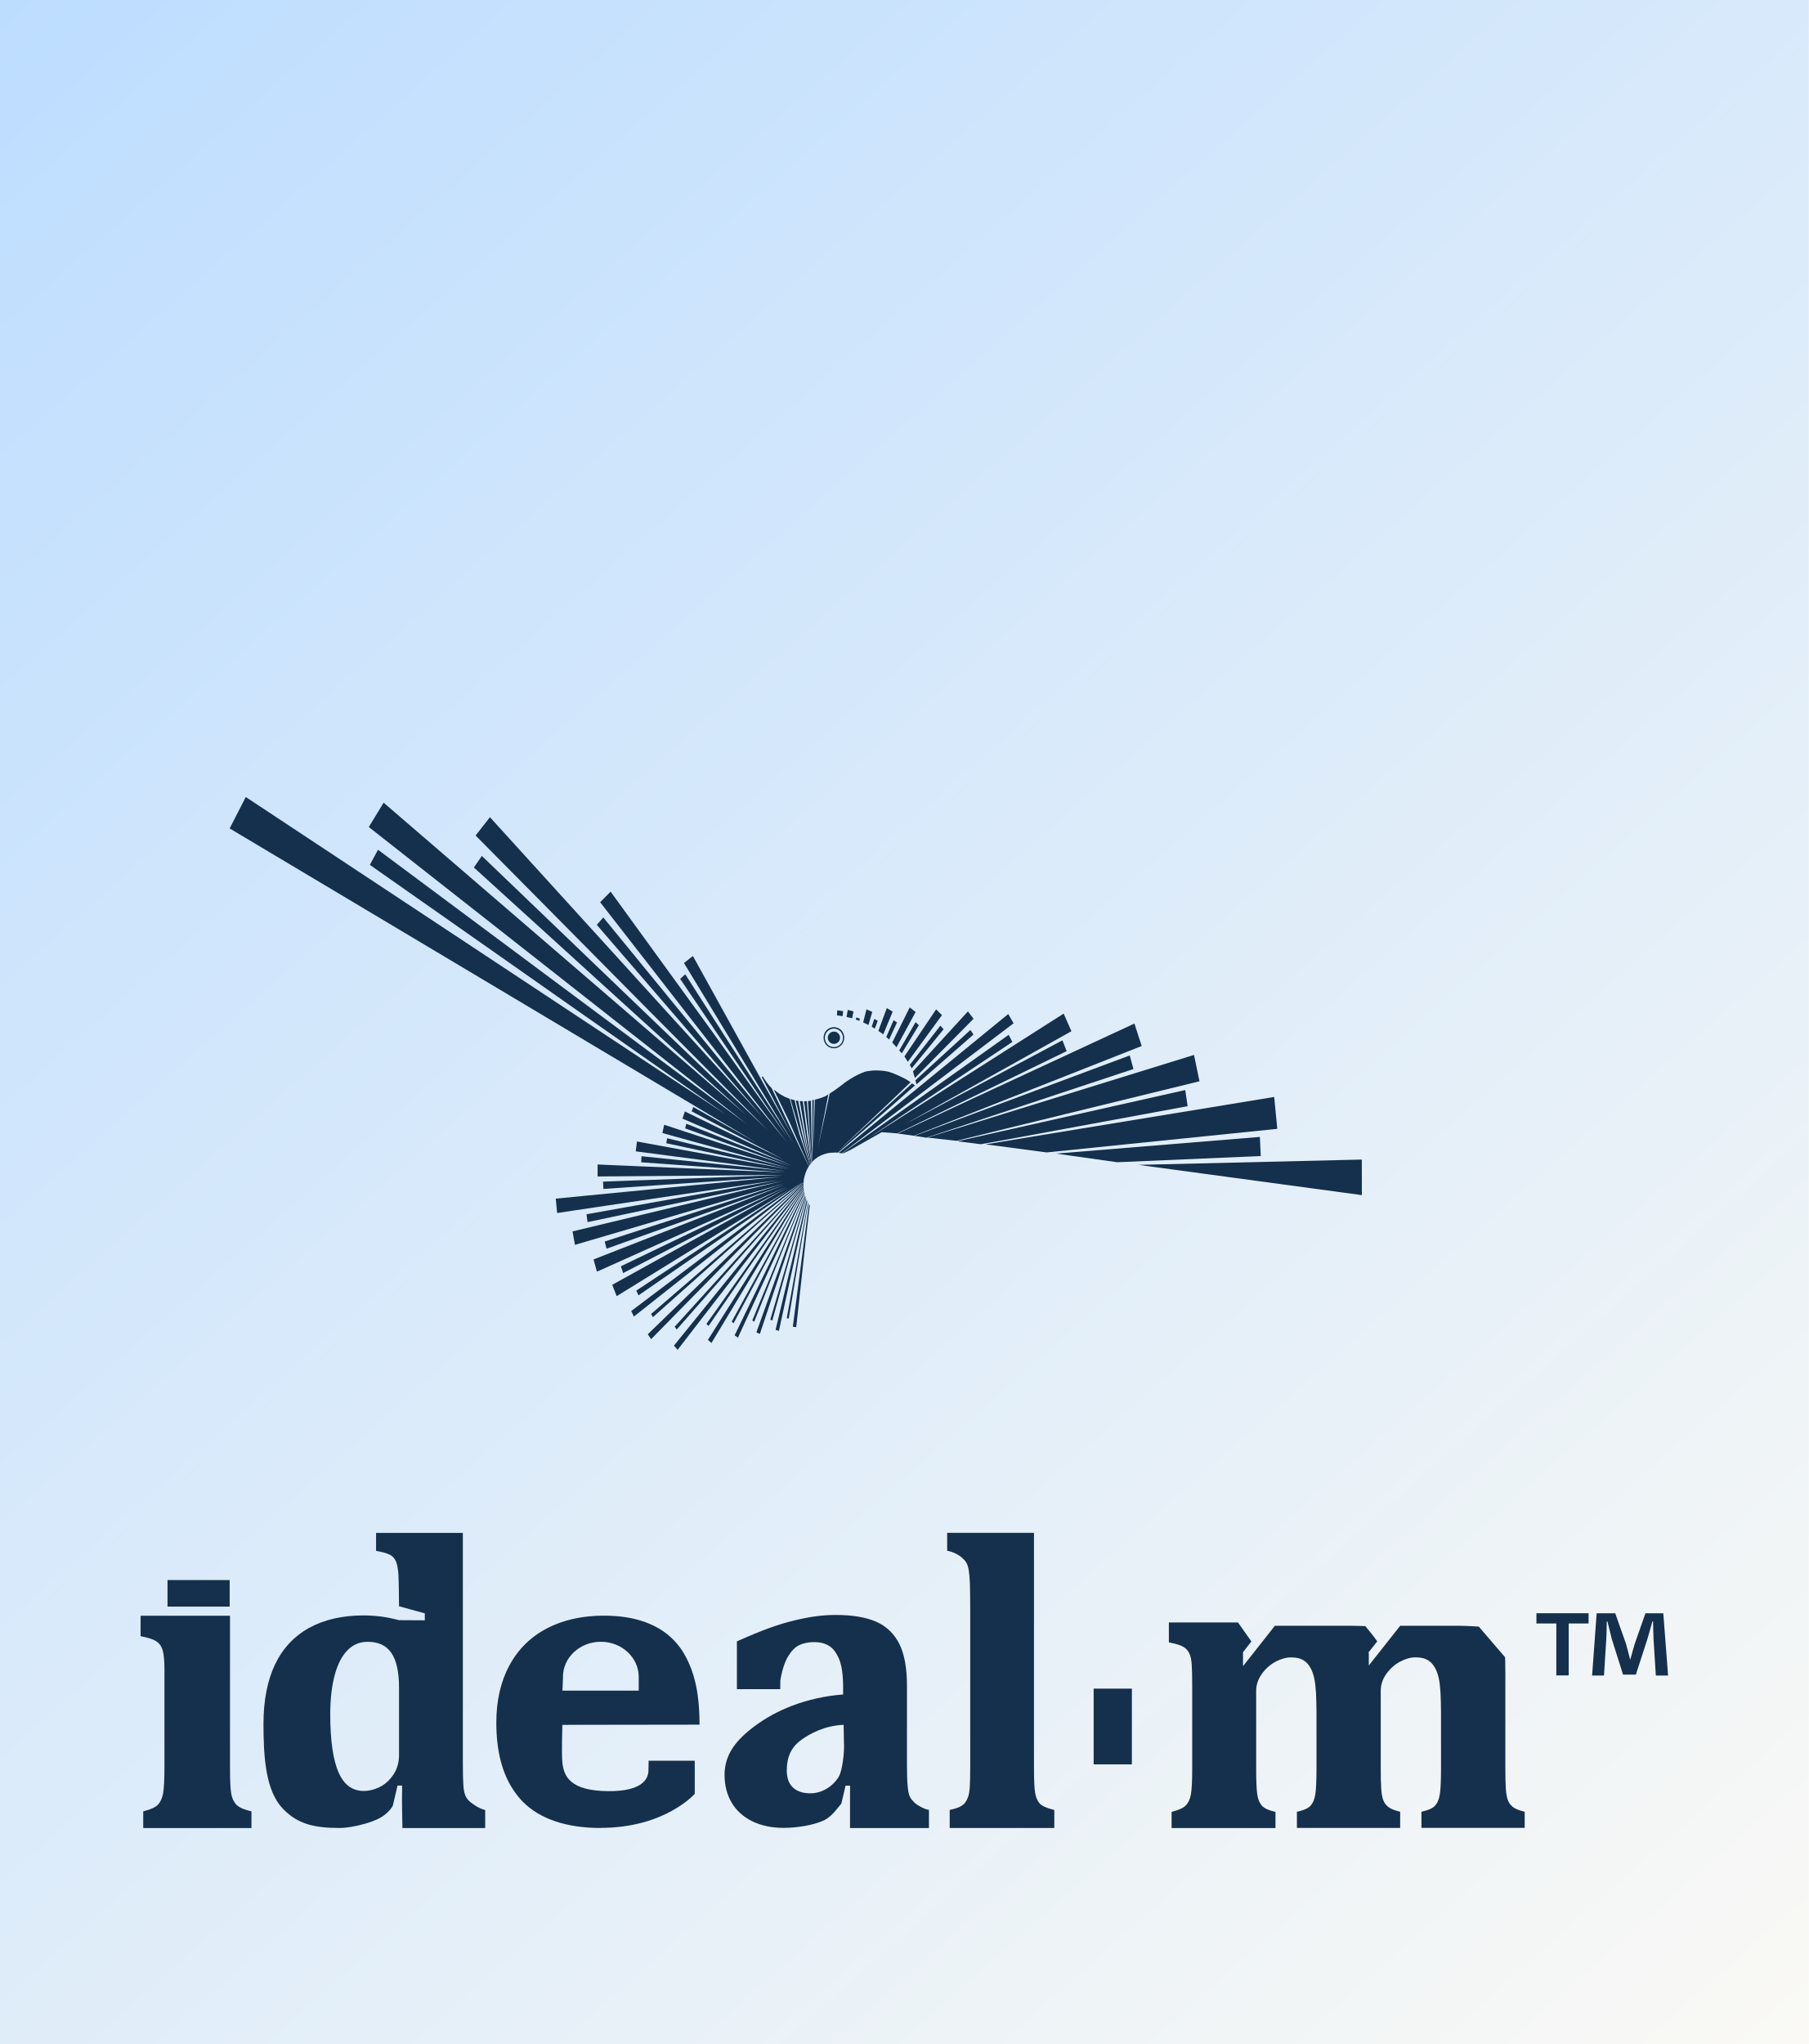
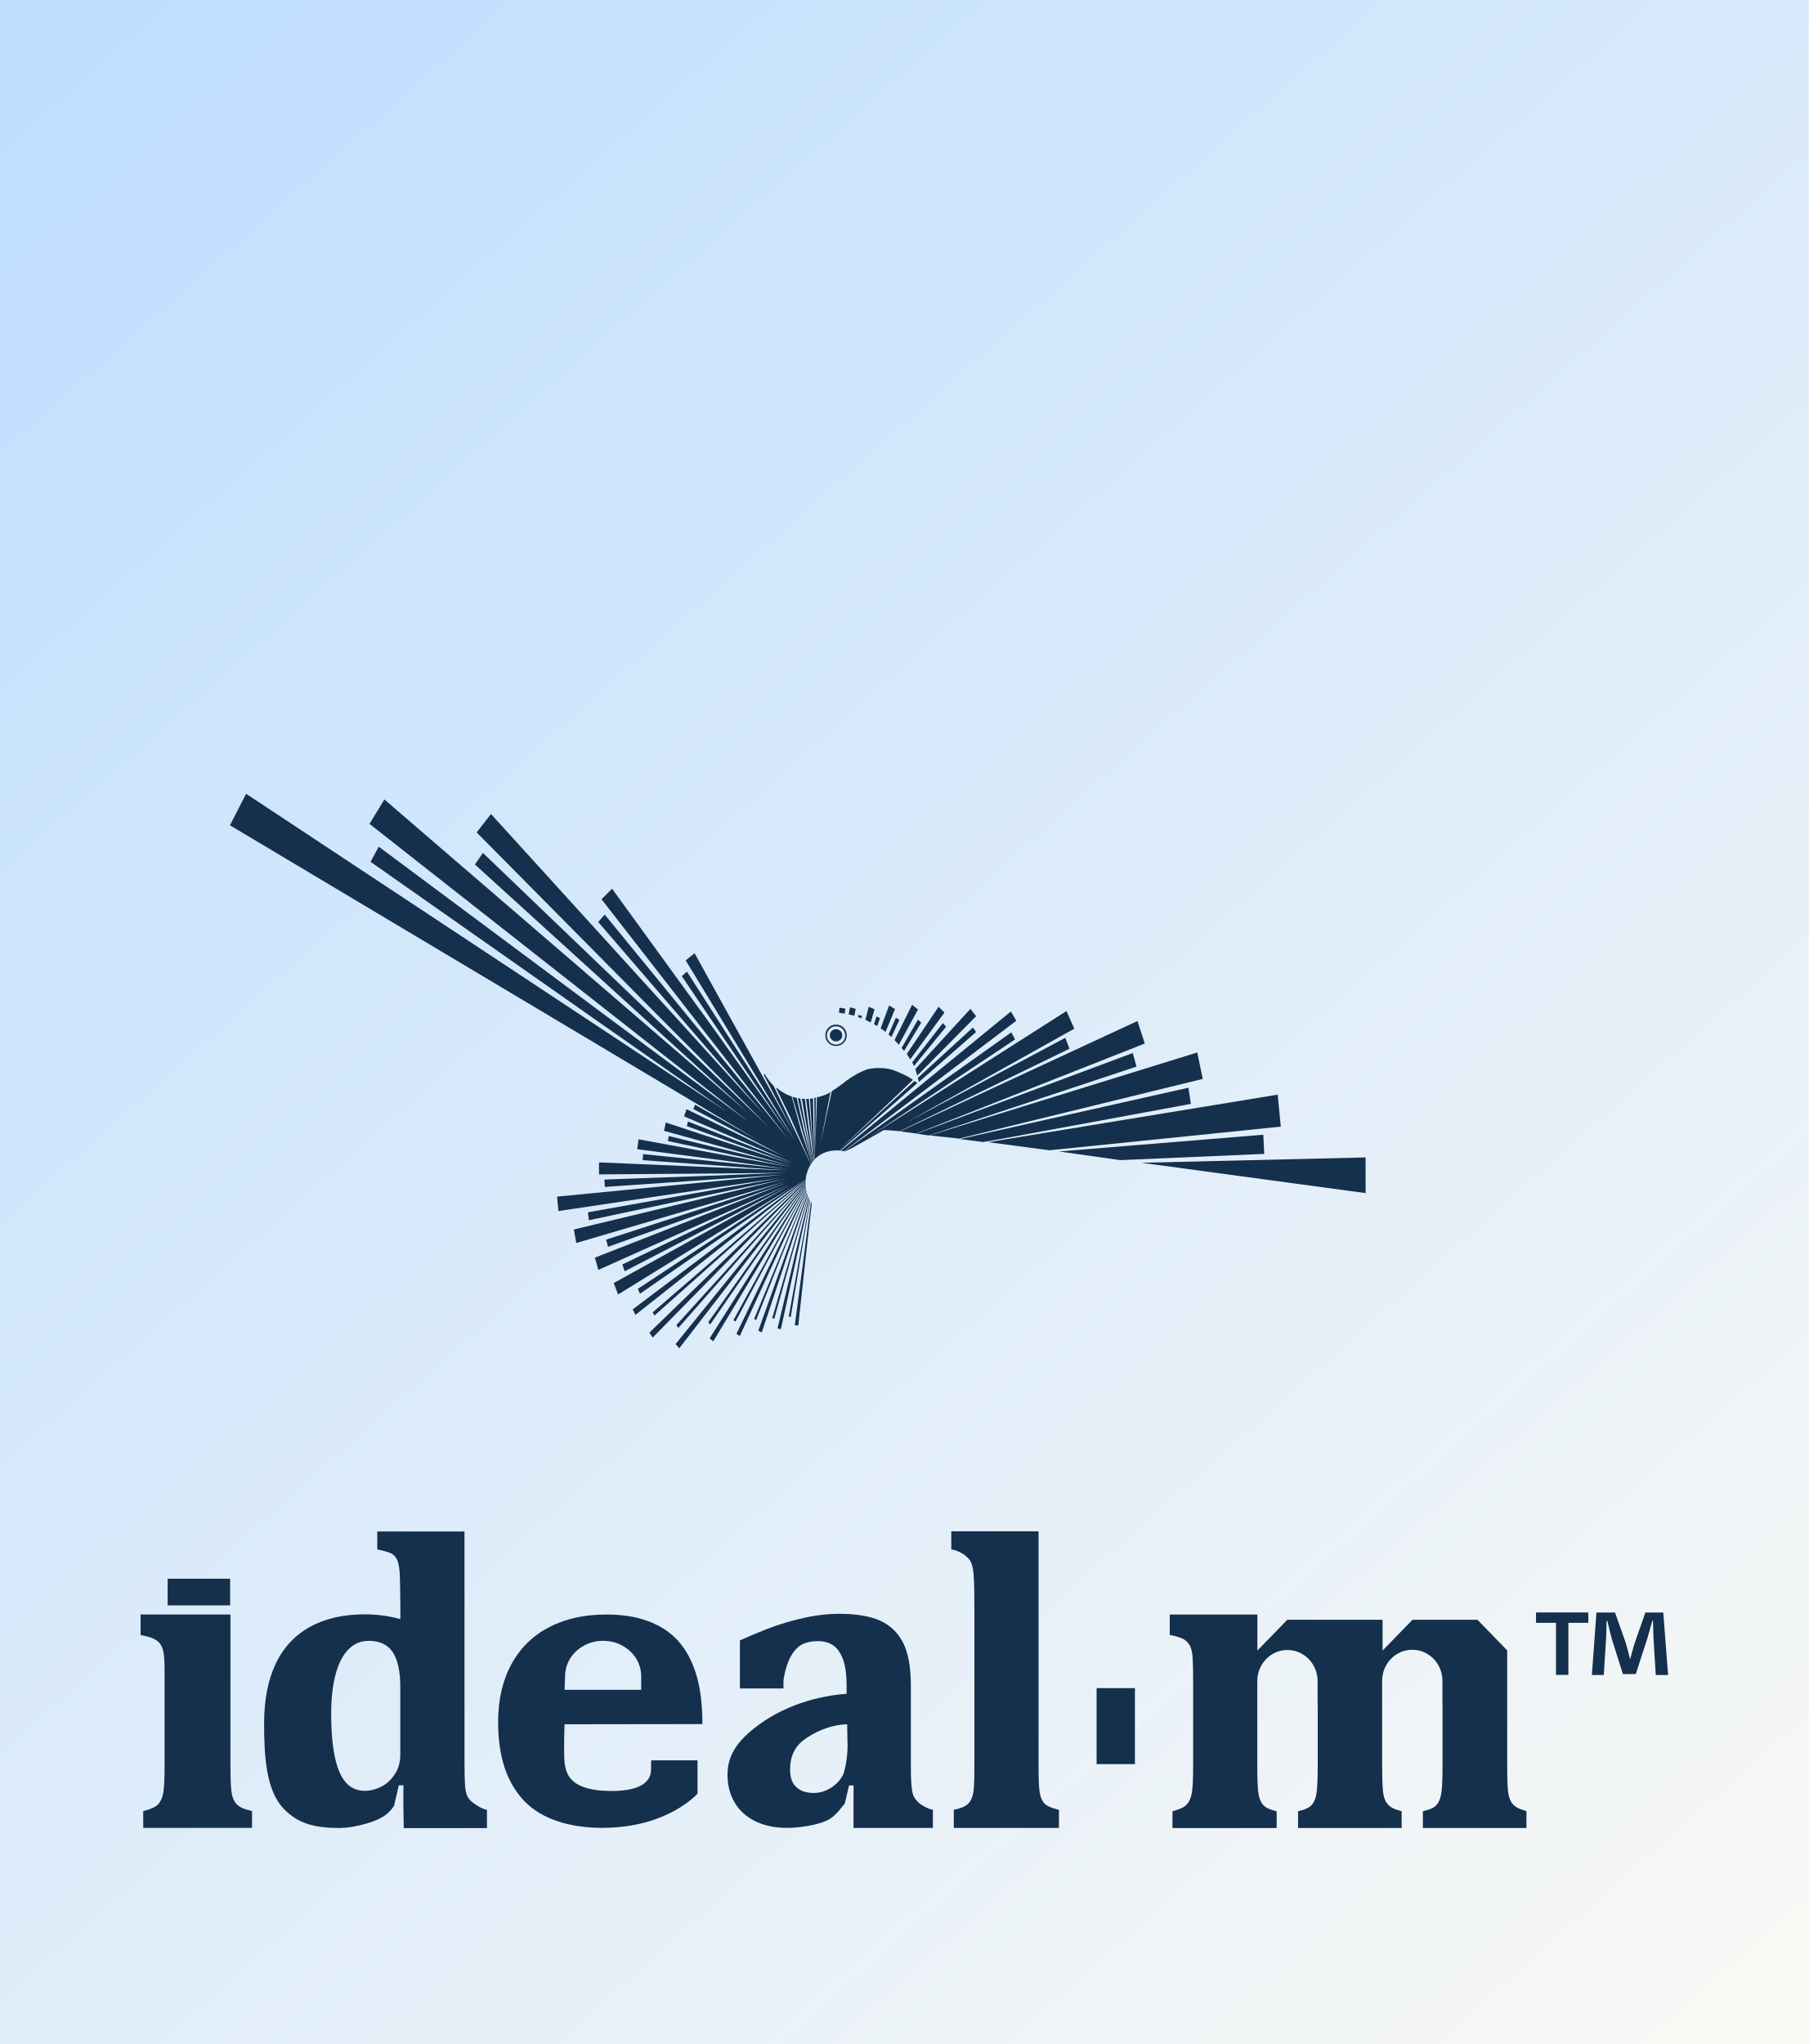
<svg xmlns="http://www.w3.org/2000/svg" id="Layer_2" data-name="Layer 2" viewBox="-13.02 -60 167.5 189.24">
  <defs>
    <linearGradient id="placa" gradientUnits="userSpaceOnUse" x1="-13.02" y1="-60" x2="154.48" y2="129.24">
      <stop offset="0" stop-color="#BDDDFF" />
      <stop offset="1" stop-color="#FAF9F5" />
    </linearGradient>
  </defs>
  <g id="Layer_1-2" data-name="Layer 1">
    <rect x="-13.02" y="-60" width="167.5" height="189.24" fill="url(#placa)" />
-     <g id="monograma-217" transform="translate(0 13.79) scale(0.43479)">
+     <g id="monograma-237" transform="translate(0 13.49) scale(0.43613)">
      <g>
+         <g>
+           <path d="M147.66,49c-1.28,0-2.27.99-2.27,2.27s1.01,2.27,2.27,2.27,2.27-.99,2.27-2.27-.99-2.27-2.27-2.27ZM147.66,53.25c-1.09,0-1.95-.87-1.95-1.95s.87-1.95,1.95-1.95,1.95.87,1.95,1.95-.87,1.95-1.95,1.95Z" fill="#14304c" />
+           <ellipse cx="147.66" cy="51.27" rx="1.32" ry="1.29" fill="#14304c" />
+         </g>
        <path d="M149.51,46.67l.12-1.07-1.25-.19-.08,1.08c.4.05.8.11,1.2.18h0Z" fill="#14304c" />
        <polygon points="151.83 45.66 150.61 45.33 150.35 46.84 151.55 47.11 151.83 45.66" fill="#14304c" />
        <polygon points="155.83 45.75 154.59 45.22 153.89 48 155.02 48.54 155.83 45.75" fill="#14304c" />
        <path d="M158.17,50.55l2.01-4.85-1.26-.75-1.79,4.84c.35.24.7.49,1.03.75h0Z" fill="#14304c" />
        <path d="M160.99,53.28h0s4.07-7.49,4.07-7.49l-1.25-.99-3.73,7.48c.31.32.62.66.91,1Z" fill="#14304c" />
        <path d="M162.97,55.69c.15.23.29.44.43.7h0s7.27-9.94,7.27-9.94l-1.24-1.24-6.75,10.03c.1.17.2.31.29.45Z" fill="#14304c" />
        <polygon points="164.9 59.83 177.4 47.22 176.2 45.65 164.5 58.43 164.9 59.83" fill="#14304c" />
        <polygon points="241.43 63.87 192.28 71.93 179.96 73.96 192.96 75.68 242.09 70.66 241.43 63.87" fill="#14304c" />
        <polygon points="153.17 47.17 152.42 46.95 152.33 47.39 153.09 47.66 153.17 47.17" fill="#14304c" />
        <path d="M156.38,49.31h0s.61-1.68.61-1.68l-.74-.36-.54,1.65c.2.12.42.24.66.39Z" fill="#14304c" />
        <path d="M159.42,51.63h0s1.68-3.62,1.68-3.62l-.73-.48-1.56,3.57c.22.19.42.36.6.53Z" fill="#14304c" />
        <path d="M161.58,53.98s.1.11.19.21l.04.04c.12.13.25.27.31.34h0s3.63-5.99,3.63-5.99l-.69-.64-3.49,6.03Z" fill="#14304c" />
        <polygon points="163.83 57.02 164.22 57.78 171.02 49.46 170.34 48.68 163.83 57.02" fill="#14304c" />
        <path d="M165.01,60.33c.04.14.08.28.11.4.04.15.08.3.13.46h0s12.14-10.61,12.14-10.61l-.66-.97-11.73,10.72Z" fill="#14304c" />
        <path d="M185.93,48.19l-1.14-1.98-20.87,17.06-15.26,12.51c.23.02.45.04.69.08h0s15.23-11.5,15.23-11.5l21.35-16.18Z" fill="#14304c" />
        <path d="M142.33,78.62c.06-.09.12-.18.18-.26l-2.26-6.76h.03s-.02-.05-.02-.05l-2.02-7.3c-.29-.1-.57-.21-.9-.34l-.21-.09v-.03c-.72-.34-1.37-.77-1.94-1.25-.06-.04-.11-.07-.16-.11h-.02c-.06-.05-.11-.09-.16-.12h0s3.21,6.6,3.21,6.6l4.28,9.72Z" fill="#14304c" />
        <path d="M197.23,54.12l-.9-2.31-33.55,17.86,35.47-19.8-1.66-3.75-26.76,17.05-14.91,9.51,9.51-6.36,21.24-14.17-.79-1.51-20.89,14.85-14.56,10.37s.05,0,.08.01c.03,0,.07,0,.1.02h0s1.36-.63,1.36-.63l6.86-3.88,1.45.09,1.89.16,9-4.36,27.07-13.16Z" fill="#14304c" />
        <path d="M128.74,92.8l-20.02,17.28.39.68,32.11-28.61s0-.04,0-.06c0-.01,0-.03,0-.05v-.03l-12.47,10.79Z" fill="#14304c" />
        <path d="M141.2,82.45v-.02c0-.06,0-.14,0-.22v-.02s-12.58,12.23-12.58,12.23l-20.6,19.98.71,1.04,20.2-20.55,12.26-12.44Z" fill="#14304c" />
        <polygon points="213.21 53.02 211.66 48.24 177.32 64.17 161.28 71.65 161.28 71.65 161.24 71.67 164.7 72.13 178.18 66.83 213.21 53.02" fill="#14304c" />
        <polygon points="225.52 60.53 224.35 54.92 183.7 67.5 167.55 72.52 173.78 73.21 184.36 70.6 225.52 60.53" fill="#14304c" />
        <polygon points="223 65.83 222.48 62.4 182.79 71.31 173.95 73.3 178.91 73.93 183.07 73.2 223 65.83" fill="#14304c" />
        <path d="M130.89,93.89l-17.14,18.9.43.6,27.01-30.71s0-.06,0-.09c0-.02,0-.04,0-.06v-.02s-10.3,11.38-10.3,11.38Z" fill="#14304c" />
        <polygon points="210.67 55.03 176.86 67.64 164.84 72.14 164.84 72.14 164.81 72.16 167.35 72.54 211.45 57.92 210.67 55.03" fill="#14304c" />
        <path d="M141.22,81.97s0-.08.01-.12c0-.01,0-.02,0-.04v-.04s0-.05,0-.05v-.06s.01,0,.01,0v-.08c.02-.09.03-.18.04-.27v-.11s.04-.02.04-.02c0-.01.03-.16.03-.16.01-.06.02-.12.04-.17v-.07s.04-.09.05-.14l.04-.13s.06-.19.06-.19c.19-.61.45-1.17.77-1.68l-7.89-16.61c-.18-.18-.37-.4-.57-.63-.04-.05-.09-.1-.13-.16-.51-.62-.94-1.26-1.19-1.74l-.24.13,6.52,12.5-8.28-14.94-12.84-23.22-.12-.08-1.84,1.47,23.26,38.31-9.29-14.5-13.7-21.42-1.09.97,14.19,20.96,8.64,12.72-15.84-22.22-21.8-30.03-2.23,2.25,39.83,51.16-16.68-20.43-22.48-27.49-1.38,1.58,23.08,26.77,12.22,14.17-23.58-25.93L74.4,4.3l-3.05,3.9,35.83,36.18,26.28,26.48L72.68,12.55l-1.7,2.46,57.94,52.66-31.36-27.03L51.76,1.21l-3.16,5.18,47.19,37.09,33.34,26.19-32.2-23.92L50.56,11.23l-1.73,3.22,47.12,33.07,28.63,20.05-44.17-29.22L22.4,0l-3.43,6.69,96.6,57.63,15.53,9.25-13.38-7.56-.36.92,19.54,10.25-20.98-10.22-.52,1.52,14.21,6.1,9.15,3.92-8.67-3.42-13.87-5.51-.24.99,13.95,5.03,8.36,3.04-10.34-3.43-16.44-5.41-.38,1.76,27.21,7.53-10.03-2.48-16.17-3.94-.18,1.06,16.25,3.48,9.75,2.07-12.51-2.29-19.73-3.63-.27,2.1,19.87,2.6,11.99,1.6-11.27-1.17-19.36-1.99-.06,1.29,19.38,1.39,11.37.79-40.04-1.71v2.55s24.7-.19,24.7-.19l14.89-.15-14.06.55-24.37.89.08,1.56,37.95-2.61-17.7,1.71-30.4,2.96.29,3.06,47.24-7.04-14.1,2.52-26.88,4.79.22,1.67,26.75-5.65,14.95-3.14-15.98,3.83-28.92,6.94.52,2.86,28.66-8.42,15.86-4.67-13.18,4.29-25.01,8.09.4,1.53,24.76-8.87,13.19-4.76-14.09,5.51-26.64,10.41.73,2.6,40.35-18.09-11.96,5.74-23.29,11.2.48,1.45,23.06-11.95,12.1-6.29-37.48,20.74.94,2.42,24.13-14.9,13.13-8.11-11.45,7.54-21.63,14.28.47,1.02,21.42-14.81,13.55-9.36-14.05,10.56-22.47,16.94.57,1.18,22.21-17.58,13.94-11.06Z" fill="#14304c" />
        <path d="M141.2,82.92c0-.05,0-.11-.02-.17l-10.25,12.64-17.34,21.43.78.89,26.83-34.72v-.07Z" fill="#14304c" />
        <path d="M140.7,70.87h.02v-.02h-.01s-1.41-6.29-1.41-6.29c-.32-.07-.63-.16-.9-.23h0l1.95,6.68,2.17,7.35s.07-.1.1-.14l-1.9-7.24-.02-.1Z" fill="#14304c" />
        <path d="M142.33,86.71l-1.03,7.83-2.39,18.25.72.11,2.01-18.3.87-7.64c-.04-.06-.08-.12-.13-.19l-.05-.05Z" fill="#14304c" />
        <path d="M141.99,86.07l-.04-.08c-.03-.05-.05-.1-.09-.16l-2.13,8.78-4.49,18.85.7.22,4.15-18.98,1.9-8.63Z" fill="#14304c" />
        <path d="M142.2,86.47s-.02-.04-.04-.06c-.02-.02-.03-.05-.06-.07l-1.38,7.5-3.1,17.12.42.11,2.88-17.19,1.27-7.41Z" fill="#14304c" />
        <path d="M142.76,64.66c-.21.04-.42.06-.63.09l.81,13.07s.08-.09.13-.14l-.18-5.76-.12-7.26Z" fill="#14304c" />
        <path d="M164.97,61.43l-.67-.45-16.09,14.73,13.14-12.44,2.63-2.54c-.1-.08-.19-.14-.28-.21-.2-.14-.43-.27-.71-.43,0,0-.01,0-.03-.02h-.02c-.12-.08-.25-.15-.38-.21-.06-.03-.13-.07-.2-.1-.18-.09-.35-.17-.51-.24l-.11-.05h0s0,0,0,0c-.21-.1-.41-.19-.63-.29l-1.06-.44h0s-.06-.02-.06-.02c-.16-.05-.33-.1-.52-.16l-.13-.04h0s-.09-.03-.09-.03c-.19-.04-.34-.07-.48-.09l-.15-.03c-.21-.03-.42-.06-.62-.08l-.15-.02c-.35-.03-.72-.05-1.08-.05h-.09s-.08,0-.08,0c-.19,0-.37,0-.56.02h-.13s-.04.01-.04.01c-.2.02-.42.04-.65.07l-.14.02h-.05c-.21.04-.39.07-.56.11h-.06s-.05.02-.05.02l-.16.06c-.4.14-.81.31-1.21.5l-.09.04-.14.07c-.18.09-.38.19-.6.31l-.13.07-.1.06c-.19.11-.39.22-.58.34l-.1.06-.13.08c-.17.11-.34.22-.5.32l-.12.08-.11.08c-.13.09-.25.17-.38.26-.28.22-.54.43-.8.62-.19.14-.38.28-.57.42,0,0-.4.29-.47.35l-.17.12c-.15.11-.29.21-.44.31-.29.2-.54.36-.78.5l-.02.1h-.02s-2.47,11.41-2.47,11.41l2.22-11.36c-.11.11-.24.2-.4.3l-.09.05c-.08.04-.17.09-.29.14-.1.05-.2.09-.3.13-.11.04-.21.08-.32.12-.12.04-.23.09-.35.12-.11.04-.23.07-.34.11-.07.02-.14.04-.21.06-.19.05-.37.09-.55.13-.01,0-.03,0-.04.01l-.39,11.58.18-11.54-.13.03c-.06.02-.13.03-.2.05l.03,13.05c.28-.29.6-.56.95-.8l.08-.05c.19-.13.4-.25.63-.36l.06-.03c.13-.06.28-.12.38-.17h.01s.07-.03.07-.03h.02s.29-.12.29-.12l.12-.04c.13-.04.26-.07.37-.1l.06-.02h.03s.04-.02.04-.02c.04,0,.08-.02.12-.02l.22-.04c.13-.02.25-.04.38-.06.01,0,.02,0,.03,0h.03s.02,0,.02,0h.05s.07-.01.1-.01h.15s.21-.02.21-.02c.11,0,.22-.01.33-.01.02,0,.03,0,.06,0,.01,0,.03,0,.04,0,.02,0,.03,0,.05,0,.02,0,.03,0,.05,0,.01,0,.02,0,.04,0,.01,0,.03,0,.04,0,.11,0,.21,0,.33.02h.09s11.78-10.26,11.78-10.26l4.63-4.08Z" fill="#14304c" />
        <path d="M141.05,64.78c-.2,0-.39-.02-.6-.03h-.06s2.32,13.34,2.32,13.34c.04-.05.07-.09.11-.13l.02-.02-.93-6.43-.87-6.72Z" fill="#14304c" />
        <path d="M141.44,64.79h-.14s.99,7.55.99,7.55l.58,5.56s.04-.05.06-.07l-1.04-13.07c-.15.01-.3.02-.44.02Z" fill="#14304c" />
        <path d="M140.07,64.7c-.07-.01-.14-.02-.2-.03h-.03c-.1-.02-.2-.04-.3-.05l1.71,7.46,1.38,6.12s.05-.07.08-.1l-1.26-6.07-1.38-7.33Z" fill="#14304c" />
        <path d="M141.3,83.95s0-.06-.01-.09c0-.02,0-.04-.02-.07l-5.44,9.82-9.94,18.1.4.35,9.76-18.3,5.24-9.81Z" fill="#14304c" />
        <path d="M141.38,84.38v-.02c-.02-.07-.04-.15-.07-.23l-5.17,10.63-9.63,19.87.71.49,9.27-20.15,4.88-10.59Z" fill="#14304c" />
        <path d="M141.74,85.69l.03-.09v-.02c-.03-.05-.05-.1-.08-.15l-2.47,8.38-5.11,17.49.43.17,4.89-17.57,2.32-8.21Z" fill="#14304c" />
        <path d="M133.88,93.94l7.33-10.64s0-.06,0-.11c0-.03,0-.05-.02-.09l-7.56,10.62-13.12,18.47.44.45,12.92-18.71Z" fill="#14304c" />
        <path d="M141.26,83.64v-.07c-.02-.05-.02-.1-.04-.16l-7.36,11.59-13.03,20.59.75.67,12.61-20.93,7.06-11.7Z" fill="#14304c" />
        <path d="M141.48,84.77s-.01-.05-.02-.07c0-.03-.02-.06-.04-.09l-3.8,9.11-7.35,17.75.42.25,7.13-17.91,3.65-9.05Z" fill="#14304c" />
        <path d="M141.62,85.23s-.03-.09-.04-.14v-.03s-.05-.09-.05-.09l-3.45,9.66-6.93,19.36.74.34,6.52-19.54,3.21-9.57Z" fill="#14304c" />
        <polygon points="238.38 72.38 194.99 75.93 207.99 77.77 238.57 76.45 238.38 72.38" fill="#14304c" />
        <polygon points="260.09 77.2 212.51 78.33 260.1 84.77 260.09 77.2" fill="#14304c" />
-         <path d="M147.66,53.51c1.19,0,2.2-.98,2.2-2.25s-.96-2.25-2.2-2.25-2.2.98-2.2,2.25.98,2.25,2.2,2.25ZM147.66,49.31c1.06,0,1.93.88,1.93,1.97s-.85,1.97-1.93,1.97-1.93-.88-1.93-1.97.86-1.97,1.93-1.97Z" fill="#14304c" />
-         <circle cx="147.66" cy="51.26" r="1.31" fill="#14304c" />
      </g>
-       <path d="M308.39,173.8v2.19h-4.24v11.06h-2.63v-11.06h-4.24v-2.19h11.11ZM322.71,187.06l-.49-7.8c-.05-1.02-.05-2.29-.1-3.7h-.15c-.34,1.17-.73,2.73-1.12,3.95l-2.39,7.36h-2.73l-2.39-7.55c-.24-1.02-.63-2.58-.93-3.75h-.15c0,1.22-.05,2.49-.1,3.7l-.49,7.8h-2.53l.97-13.26h3.95l2.29,6.48c.29,1.02.54,2,.88,3.36h.05c.34-1.22.63-2.34.93-3.31l2.29-6.53h3.8l1.02,13.26h-2.63Z" fill="#14304c" />
      <g>
+         <path d="M307.39,173.8v2.19h-4.24v11.06h-2.63v-11.06h-4.24v-2.19h11.11ZM321.71,187.06l-.49-7.8c-.05-1.02-.05-2.29-.1-3.7h-.15c-.34,1.17-.73,2.73-1.12,3.95l-2.39,7.36h-2.73l-2.39-7.55c-.24-1.02-.63-2.58-.93-3.75h-.15c0,1.22-.05,2.49-.1,3.7l-.49,7.8h-2.53l.97-13.26h3.95l2.29,6.48c.29,1.02.54,2,.88,3.36h.05c.34-1.22.63-2.34.93-3.31l2.29-6.53h3.8l1.02,13.26h-2.63Z" fill="#14304c" />
        <g>
-           <path d="M294.54,216.02c-1.05-.27-1.83-.6-2.3-.98-.46-.37-.82-.84-1.03-1.41-.23-.59-.38-1.39-.44-2.37-.07-1.01-.11-2.49-.11-4.42v-20.43c0-2.34-.06-3.24-.06-3.24l-5.6-6.52s-2.76-.18-4.28-.18h-12.45s-6.69,8.46-6.69,8.46v-2.73h-.11l1.91-2.4c-.56-.89-2.55-3.26-2.55-3.26,0,0-2.18-.07-3.3-.07h-15.95s-6.79,8.61-6.79,8.61v-2.88h-.07l1.85-2.4-2.85-4.03h-14.72v4.24l.28.06c1.38.27,2.35.6,2.9.95.52.34.92.79,1.18,1.35.27.57.44,1.35.5,2.31.07,1,.11,2.56.11,4.66v17.55c0,2.67-.1,4.54-.29,5.53-.18.95-.52,1.72-1.03,2.26-.5.55-1.44,1-2.81,1.35l-.26.07v3.44h22.12v-3.44l-.27-.06c-1.27-.29-2.15-.73-2.63-1.27-.49-.56-.82-1.34-.97-2.34-.16-1.05-.24-2.91-.24-5.57v-16.53c0-1.25.4-2.45,1.17-3.55.78-1.12,1.77-2,2.92-2.63,1.15-.62,2.26-.94,3.3-.94.79,0,1.45.1,1.96.27.5.19.95.44,1.31.78.37.34.7.79,1,1.35.3.57.53,1.25.7,2.01.18.77.3,1.81.38,3.08.06,1.19.1,2.64.11,4.3,0,.15,0,.29,0,.44v11.44c0,2.7-.09,4.59-.27,5.6-.17.97-.49,1.74-.97,2.28-.47.54-1.36.96-2.66,1.26l-.27.06v3.44h21.99v-3.44l-.26-.07c-1.05-.27-1.83-.6-2.3-.98-.46-.37-.82-.84-1.03-1.41-.23-.59-.38-1.39-.44-2.37-.07-1.01-.11-2.49-.11-4.42v-16.61c.02-1.22.41-2.38,1.16-3.45.78-1.12,1.77-2,2.92-2.63,1.15-.62,2.26-.94,3.3-.94.79,0,1.45.1,1.96.27.5.19.95.44,1.31.78.37.34.7.79,1,1.35.3.57.53,1.25.7,2.01.18.77.3,1.81.38,3.08.06,1.19.1,2.64.11,4.3,0,.15,0,.29,0,.44v11.44c0,2.7-.09,4.59-.27,5.6-.17.97-.49,1.74-.97,2.28-.47.54-1.36.96-2.66,1.26l-.27.06v3.44h21.99v-3.44l-.26-.07Z" fill="#14304c" />
-           <rect x="202.98" y="189.86" width="8.14" height="16.13" fill="#14304c" />
-         </g>
-         <g>
-           <rect x="5.73" y="166.74" width="13.24" height="5.65" fill="#14304c" />
-           <path d="M2.75,179.46c.59.26,1.06.62,1.41,1.09.34.48.59,1.14.72,1.96.13.86.2,2.02.2,3.43v20.52c0,2.76-.1,4.69-.29,5.72-.18.99-.54,1.77-1.05,2.34-.52.57-1.5,1.03-2.91,1.4l-.27.07v3.55h23.05v-3.56l-.27-.06c-.82-.2-1.49-.42-1.98-.68-.48-.25-.84-.5-1.08-.79-.25-.3-.45-.62-.61-.97-.15-.35-.27-.76-.36-1.22-.09-.46-.15-1.14-.2-2.02-.05-.9-.07-2.17-.07-3.8v-32.1H0v4.36l.28.05c1.01.2,1.84.44,2.47.71Z" fill="#14304c" />
-           <path d="M175.8,162.93c.26.4.45.97.57,1.68.13.77.21,1.72.25,2.86.04,1.15.07,2.97.07,5.43v33.63c0,1.81-.03,3.23-.09,4.2-.06.93-.18,1.66-.35,2.16-.19.5-.39.91-.63,1.23-.22.3-.56.57-.98.81-.44.25-1.08.47-1.9.66l-.42.09v3.85h22.28v-3.84l-.41-.1c-1.36-.35-2.28-.79-2.74-1.32-.46-.53-.77-1.27-.93-2.19-.17-.99-.25-2.86-.25-5.56v-49.84h-18.49v3.83c1.14.15,2.42.85,2.96,1.3.41.34.79.71,1.05,1.11Z" fill="#14304c" />
-           <path d="M42.42,219.53c1.41,0,3.49-.35,5.42-.92l-.03.03s-.07.08-.1.12c.03-.03.06-.06.08-.08l.07-.07c1.02-.3,2-.66,2.82-1.06,1.84-.9,2.78-2.3,3.03-2.73l1.01-4.32h.98s-.03,3.49-.03,3.49c0,0,0,0,0,0l.09,5.56h17.63v-3.85c-1.28-.27-2.59-1.23-3.13-1.66-.46-.37-.86-.85-1.07-1.35-.23-.54-.38-1.29-.45-2.22-.07-.97-.11-2.57-.11-4.75v-49.02h-18.48v3.82l.43.08c1.7.34,2.46.69,2.79.91.46.32.8.75,1.04,1.32.24.61.42,1.54.5,2.75.08,1.09.13,6.74.13,6.74l5.49,1.51v1.48l-5.49-.03h0c-1.42-.37-2.67-.62-3.75-.76-1.25-.16-2.53-.25-3.81-.25-4.48,0-8.37.89-11.57,2.64-3.21,1.77-5.68,4.42-7.31,7.86-1.61,3.4-2.43,7.66-2.43,12.6,0,7.31.5,14.3,4.16,18.09,3.15,3.26,6.68,4.07,12.08,4.07ZM40.39,195.36c0-3.23.32-6.08.96-8.42.62-2.31,1.54-4.08,2.75-5.29.15-.15.3-.29.46-.42.31-.26.63-.48.97-.66.84-.46,1.77-.68,2.81-.68.57,0,1.1.05,1.6.14.49.1.95.24,1.36.43.42.19.8.43,1.14.72.34.29.65.63.93,1.02.28.4.52.85.73,1.36.21.51.38,1.08.52,1.7.28,1.25.42,2.72.42,4.4v14.36c0,.77-.1,1.5-.29,2.18-.1.34-.22.67-.36.99-.07.16-.15.32-.24.47-.08.15-.18.3-.27.45-.39.59-.83,1.11-1.31,1.56-.48.44-1.01.81-1.57,1.1-.86.43-1.73.71-2.6.82-.29.04-.58.06-.87.06-.3,0-.6-.02-.88-.06-1.97-.28-3.43-1.53-4.45-3.79-1.2-2.7-1.81-6.88-1.81-12.43h0Z" fill="#14304c" />
-           <path d="M124.37,208.23c0,2.2.5,4.17,1.49,5.87.99,1.69,2.46,3.04,4.38,3.99l.02.02h.02c1.9.92,4.14,1.4,6.7,1.4s6.19-.51,8.49-1.57c1.87-.87,3.15-2.94,3.77-3.59l.9-3.83h.96s-.01,3.43-.01,3.43v5.59h16.81v-3.86c-1.06-.15-2.35-.98-2.75-1.26-.31-.23-.59-.58-.83-.83-.23-.25-.44-.59-.6-1.02-.17-.45-.29-1.17-.37-2.16-.09-1.02-.13-2.48-.13-4.35v-16.85c0-3.73-.55-6.72-1.62-8.86-1.09-2.18-2.75-3.78-4.96-4.75-2.15-.94-5.04-1.43-8.58-1.43-1.37,0-2.75.09-4.13.27-1.36.17-2.92.47-4.67.89-1.71.41-3.49.94-5.28,1.59-1.76.64-4,1.55-6.66,2.73l-.32.14v10.18h9.23l.02-1.85c.36-2.19.92-3.91,1.65-5.13.72-1.18,1.52-1.99,2.38-2.4.89-.42,1.97-.64,3.21-.64s2.28.27,3.15.81c.85.52,1.56,1.47,2.12,2.8.58,1.38.86,3.38.86,5.98v1.56c-8.27.66-14.53,3.56-18.71,6.65-4.03,2.98-6.54,6.06-6.54,10.49ZM140.6,200.85h0c1.96-1.42,5.07-3.12,9.13-3.28l.06,3.51c.18,2.52-.42,6.36-1.05,7.45-.64,1.09-1.52,1.98-2.62,2.63-1.09.66-2.28.99-3.5.99-1.58,0-2.83-.42-3.71-1.26-.87-.83-1.29-2.02-1.29-3.66,0-2.82.98-4.91,2.99-6.37Z" fill="#14304c" />
-           <path d="M97.96,219.51c13.74,0,20.06-7.25,20.06-7.25v-6.99l-.06-.06h-9.76l-.04,2.18c-.07,1.59-1.17,4.36-8.57,4.3-8.06-.07-9.45-3.09-9.76-6.11-.21-1.99,0-8.01,0-8.01h0s.41,0,.41,0l28.8-.04v-.56c-.04-3.41-.36-6.36-.98-8.76-.59-2.37-1.49-4.5-2.66-6.35-1.01-1.56-2.29-2.92-3.82-4.03-1.53-1.1-3.39-1.98-5.53-2.59h-.01s-.01,0-.01,0c-2.11-.61-4.61-.92-7.39-.92h0c-.07,0-.14,0-.21,0-.49,0-.98.01-1.47.04-.47.02-.94.06-1.4.11-.07,0-.14,0-.22.02-3.21.33-6.13,1.17-8.71,2.49-3.45,1.78-6.17,4.42-8.05,7.87-1.87,3.43-2.82,7.55-2.82,12.26,0,5.96,1.23,10.78,3.67,14.38.57.86,1.2,1.66,1.91,2.39,3.63,3.74,9.42,5.65,16.6,5.65ZM89.95,187.36c0-4.13,3.61-7.48,8.07-7.48h0c4.45,0,8.07,3.35,8.07,7.48v2.92h-16.24s.11-2.92.11-2.92Z" fill="#14304c" />
+           <g>
+             <rect x="5.74" y="166.63" width="13.27" height="5.66" fill="#14304c" />
+             <path d="M2.76,179.38c.59.26,1.06.62,1.41,1.09.34.48.59,1.14.72,1.96.13.87.2,2.02.2,3.43v20.56c0,2.76-.1,4.7-.29,5.73-.18.99-.54,1.77-1.05,2.34-.52.57-1.5,1.03-2.92,1.4l-.27.07v3.56h23.1v-3.57l-.27-.06c-.82-.2-1.49-.42-1.99-.68-.48-.25-.84-.51-1.08-.79-.25-.3-.46-.62-.61-.97-.15-.35-.27-.76-.36-1.23-.09-.46-.15-1.14-.2-2.02-.05-.9-.07-2.18-.07-3.81v-32.17H0v4.37l.28.05c1.01.2,1.84.44,2.47.71Z" fill="#14304c" />
+             <path d="M176.14,162.82c.26.4.45.98.57,1.68.13.77.22,1.73.25,2.87.04,1.15.07,2.98.07,5.44v33.7c0,1.82-.03,3.23-.09,4.21-.06.93-.18,1.66-.35,2.17-.19.5-.39.91-.63,1.23-.23.3-.56.58-.98.81-.44.25-1.09.47-1.9.66l-.42.09v3.86h22.33v-3.85l-.41-.1c-1.36-.35-2.28-.79-2.74-1.32-.46-.53-.77-1.27-.93-2.2-.17-1-.25-2.87-.25-5.57v-49.93h-18.53v3.84c1.15.15,2.43.85,2.97,1.3.41.34.79.71,1.05,1.11Z" fill="#14304c" />
+             <path d="M42.5,219.53c1.42,0,3.49-.35,5.43-.92l-.03.03s-.07.08-.1.12c.03-.03.06-.06.08-.08l.07-.07c1.02-.3,2.01-.66,2.82-1.06,1.84-.91,2.79-2.3,3.04-2.73l1.02-4.33h.98s-.03,3.5-.03,3.5c0,0,0,0,0,0l.09,5.58h17.67v-3.86c-1.28-.27-2.59-1.23-3.13-1.66-.46-.37-.86-.85-1.08-1.36-.23-.54-.38-1.29-.45-2.23-.07-.98-.11-2.58-.11-4.75v-49.11h-18.52v3.83l.43.08c1.7.34,2.47.69,2.8.91.46.32.8.75,1.04,1.32.24.62.42,1.54.5,2.75.08,1.09.13,6.75.13,6.75v2.96h0c-1.42-.37-2.67-.62-3.76-.76-1.25-.16-2.54-.25-3.82-.25-4.49,0-8.39.89-11.59,2.65-3.22,1.78-5.69,4.43-7.32,7.88-1.61,3.41-2.44,7.67-2.44,12.62,0,7.32.5,14.32,4.17,18.13,3.15,3.26,6.7,4.08,12.11,4.08ZM40.46,195.32c0-3.23.32-6.09.96-8.44.62-2.31,1.55-4.09,2.76-5.3.15-.15.3-.29.46-.42.31-.26.63-.48.97-.66.84-.46,1.78-.68,2.82-.68.57,0,1.1.05,1.6.14.49.1.95.24,1.37.43.42.19.8.43,1.14.72.35.29.66.63.93,1.02.28.4.52.85.73,1.37.21.51.38,1.08.52,1.71.28,1.25.42,2.72.42,4.41v14.39c0,.77-.1,1.5-.29,2.19-.1.34-.22.68-.36,1-.07.16-.15.32-.24.47-.08.15-.18.3-.27.45-.39.6-.83,1.12-1.31,1.56-.48.44-1.01.81-1.58,1.1-.87.43-1.74.71-2.61.82-.29.04-.58.06-.87.06-.3,0-.6-.02-.88-.06-1.98-.28-3.44-1.53-4.46-3.8-1.2-2.7-1.81-6.89-1.81-12.46h0Z" fill="#14304c" />
+             <path d="M124.61,208.21c0,2.2.5,4.18,1.49,5.89.99,1.7,2.47,3.05,4.38,4l.02.02h.02c1.9.93,4.15,1.4,6.71,1.4s6.21-.51,8.51-1.57c1.88-.87,3.16-2.95,3.78-3.6l.9-3.84h.96s-.01,3.43-.01,3.43v5.6h16.85v-3.87c-1.06-.15-2.36-.98-2.75-1.27-.31-.23-.59-.58-.83-.83-.23-.25-.44-.59-.6-1.02-.17-.45-.29-1.17-.37-2.16-.09-1.02-.13-2.48-.13-4.36v-16.88c0-3.74-.55-6.73-1.62-8.88-1.1-2.18-2.76-3.79-4.97-4.76-2.15-.95-5.05-1.43-8.59-1.43-1.37,0-2.76.09-4.14.27-1.36.17-2.93.47-4.68.9-1.71.41-3.49.95-5.29,1.59-1.76.64-4,1.55-6.68,2.74l-.32.14v10.2h9.24l.02-1.85c.36-2.19.92-3.92,1.65-5.14.72-1.18,1.53-2,2.39-2.41.89-.42,1.98-.64,3.22-.64s2.28.27,3.15.81c.85.52,1.57,1.47,2.12,2.81.58,1.38.86,3.39.86,5.99v1.56c-8.29.66-14.56,3.57-18.74,6.66-4.04,2.98-6.55,6.07-6.55,10.51ZM140.87,200.81h0c1.97-1.42,5.08-3.12,9.15-3.29l.06,3.51c.18,2.52-.42,6.37-1.05,7.46-.65,1.09-1.53,1.99-2.62,2.63-1.1.66-2.28.99-3.5.99-1.59,0-2.84-.42-3.72-1.27-.87-.83-1.29-2.03-1.29-3.66,0-2.83.98-4.92,3-6.38Z" fill="#14304c" />
+             <path d="M98.15,219.51c13.77,0,20.1-7.26,20.1-7.26v-7l-.06-.06h-9.78l-.04,2.19c-.07,1.59-1.17,4.37-8.58,4.31-8.07-.07-9.47-3.1-9.78-6.13-.21-2,0-8.03,0-8.03h0s.41,0,.41,0l28.86-.04v-.56c-.04-3.42-.36-6.37-.98-8.78-.59-2.37-1.49-4.51-2.67-6.36-1.01-1.56-2.3-2.93-3.83-4.04-1.53-1.1-3.4-1.98-5.54-2.6h-.01s-.01,0-.01,0c-2.12-.61-4.62-.92-7.41-.92h0c-.07,0-.14,0-.21,0-.49,0-.99.01-1.47.04-.48.02-.94.06-1.41.11-.07,0-.14,0-.22.02-3.22.33-6.15,1.17-8.73,2.49-3.46,1.78-6.18,4.43-8.06,7.89-1.87,3.44-2.82,7.57-2.82,12.28,0,5.98,1.23,10.8,3.68,14.41.57.87,1.21,1.66,1.91,2.39,3.63,3.75,9.44,5.66,16.63,5.66ZM90.13,187.3c0-4.14,3.62-7.49,8.08-7.49h0c4.46,0,8.08,3.35,8.08,7.49v2.92h-16.27s.11-2.92.11-2.92Z" fill="#14304c" />
+           </g>
+           <g>
+             <rect x="202.98" y="189.86" width="8.14" height="16.13" fill="#14304c" />
+             <path d="M294.05,215.89c-1.05-.28-1.83-.62-2.3-1.02-.46-.39-.82-.87-1.03-1.46-.23-.61-.38-1.44-.45-2.46-.07-1.05-.11-2.58-.11-4.58v-24.53s-6.31-6.49-6.31-6.49h-13.8l-6.35,6.53v-6.53h-20.23l-6.35,6.53v-6.53h0v-1.11h-18.61v4.32l.28.06c1.38.28,2.35.62,2.9.99.52.36.92.82,1.18,1.4.27.59.44,1.4.5,2.4.07,1.04.11,2.65.11,4.83v18.2c0,2.77-.1,4.71-.29,5.73-.18.99-.52,1.78-1.03,2.35-.5.57-1.44,1.04-2.81,1.4l-.26.07v3.57h22.12v-3.57l-.27-.06c-1.27-.31-2.15-.75-2.63-1.32-.49-.58-.82-1.39-.97-2.43-.16-1.09-.24-3.02-.24-5.77v-18.06c0-3.64,2.87-6.59,6.4-6.59s6.4,2.95,6.4,6.59v3.42c.02.73.03,1.52.03,2.36,0,.16,0,.3,0,.46v11.86c0,2.8-.09,4.76-.27,5.8-.17,1.01-.49,1.8-.97,2.37-.47.56-1.36,1-2.66,1.3l-.27.06v3.57h21.99v-3.57l-.26-.07c-1.05-.28-1.83-.62-2.3-1.02-.46-.39-.82-.87-1.03-1.46-.23-.61-.38-1.44-.44-2.46-.07-1.05-.11-2.58-.11-4.58v-17.23s0-.04,0-.05v-.81c0-3.64,2.87-6.59,6.4-6.59s6.4,2.95,6.4,6.59v4.18c0,.53.02,1.07.02,1.65,0,.16,0,.3,0,.46v11.86c0,2.8-.09,4.76-.27,5.8-.17,1.01-.49,1.8-.97,2.37-.47.56-1.36,1-2.66,1.3l-.27.06v3.57h21.99v-3.57l-.26-.07Z" fill="#14304c" />
+           </g>
        </g>
      </g>
    </g>
  </g>
</svg>
